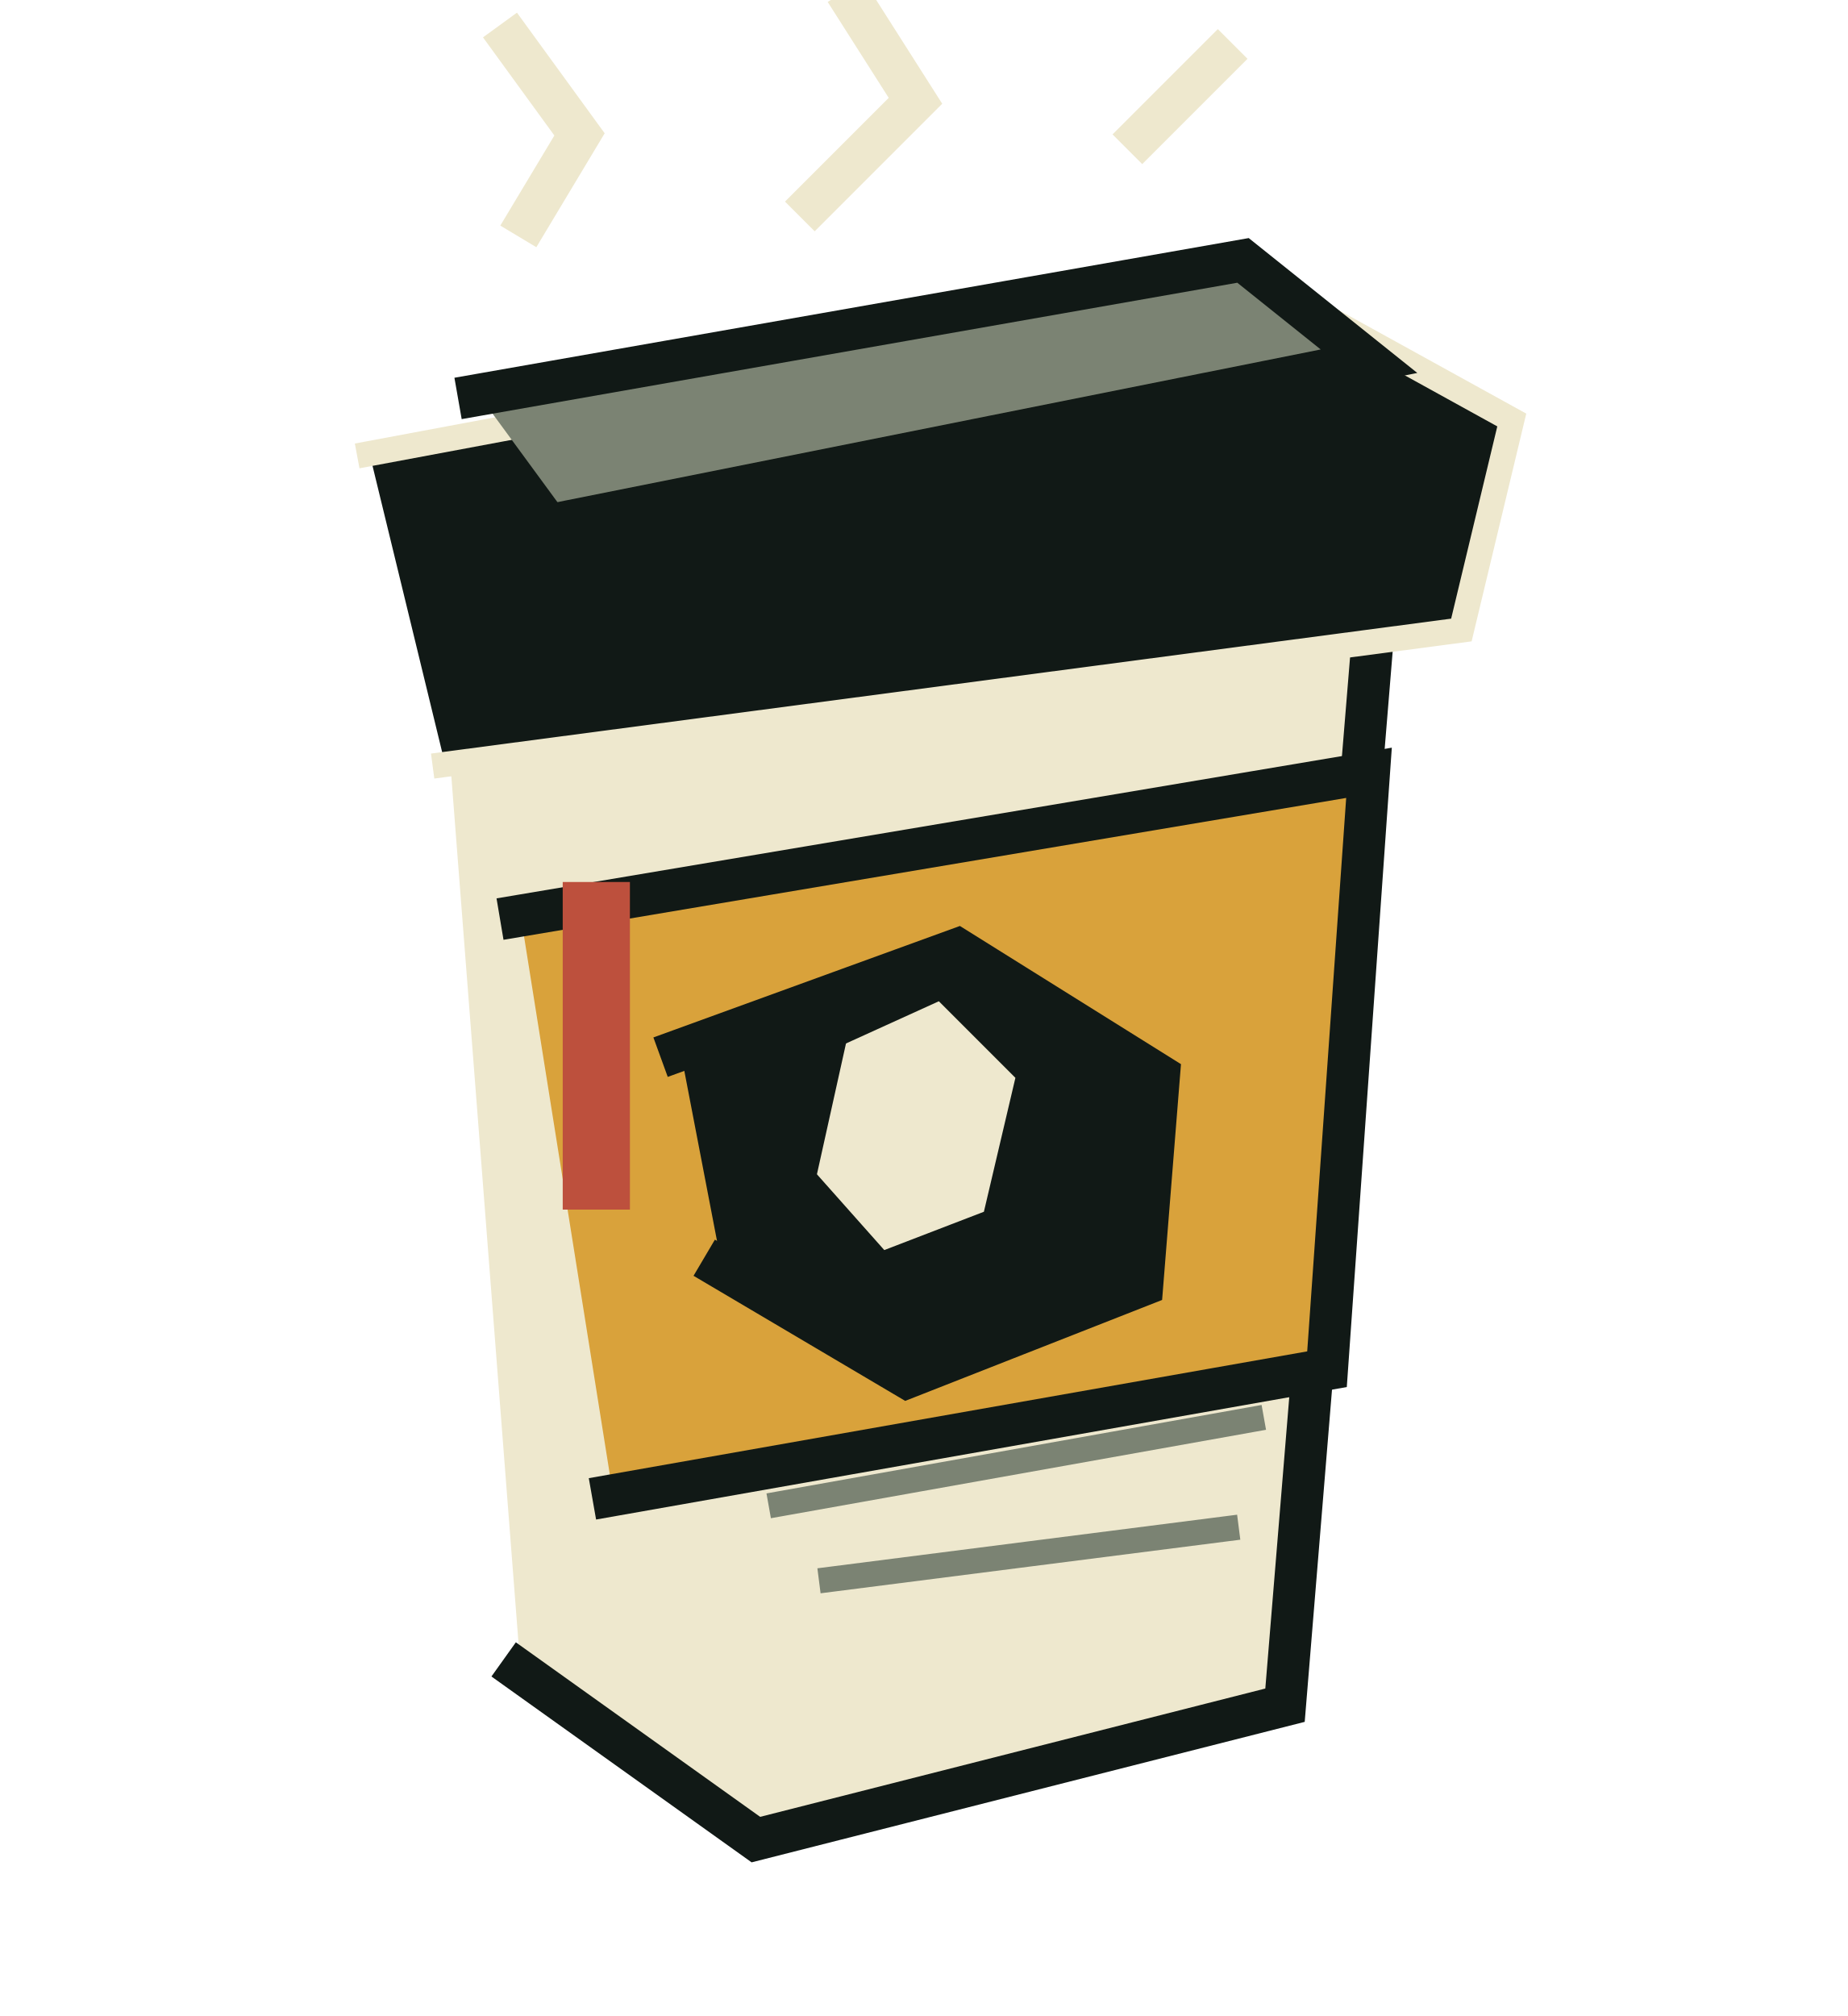
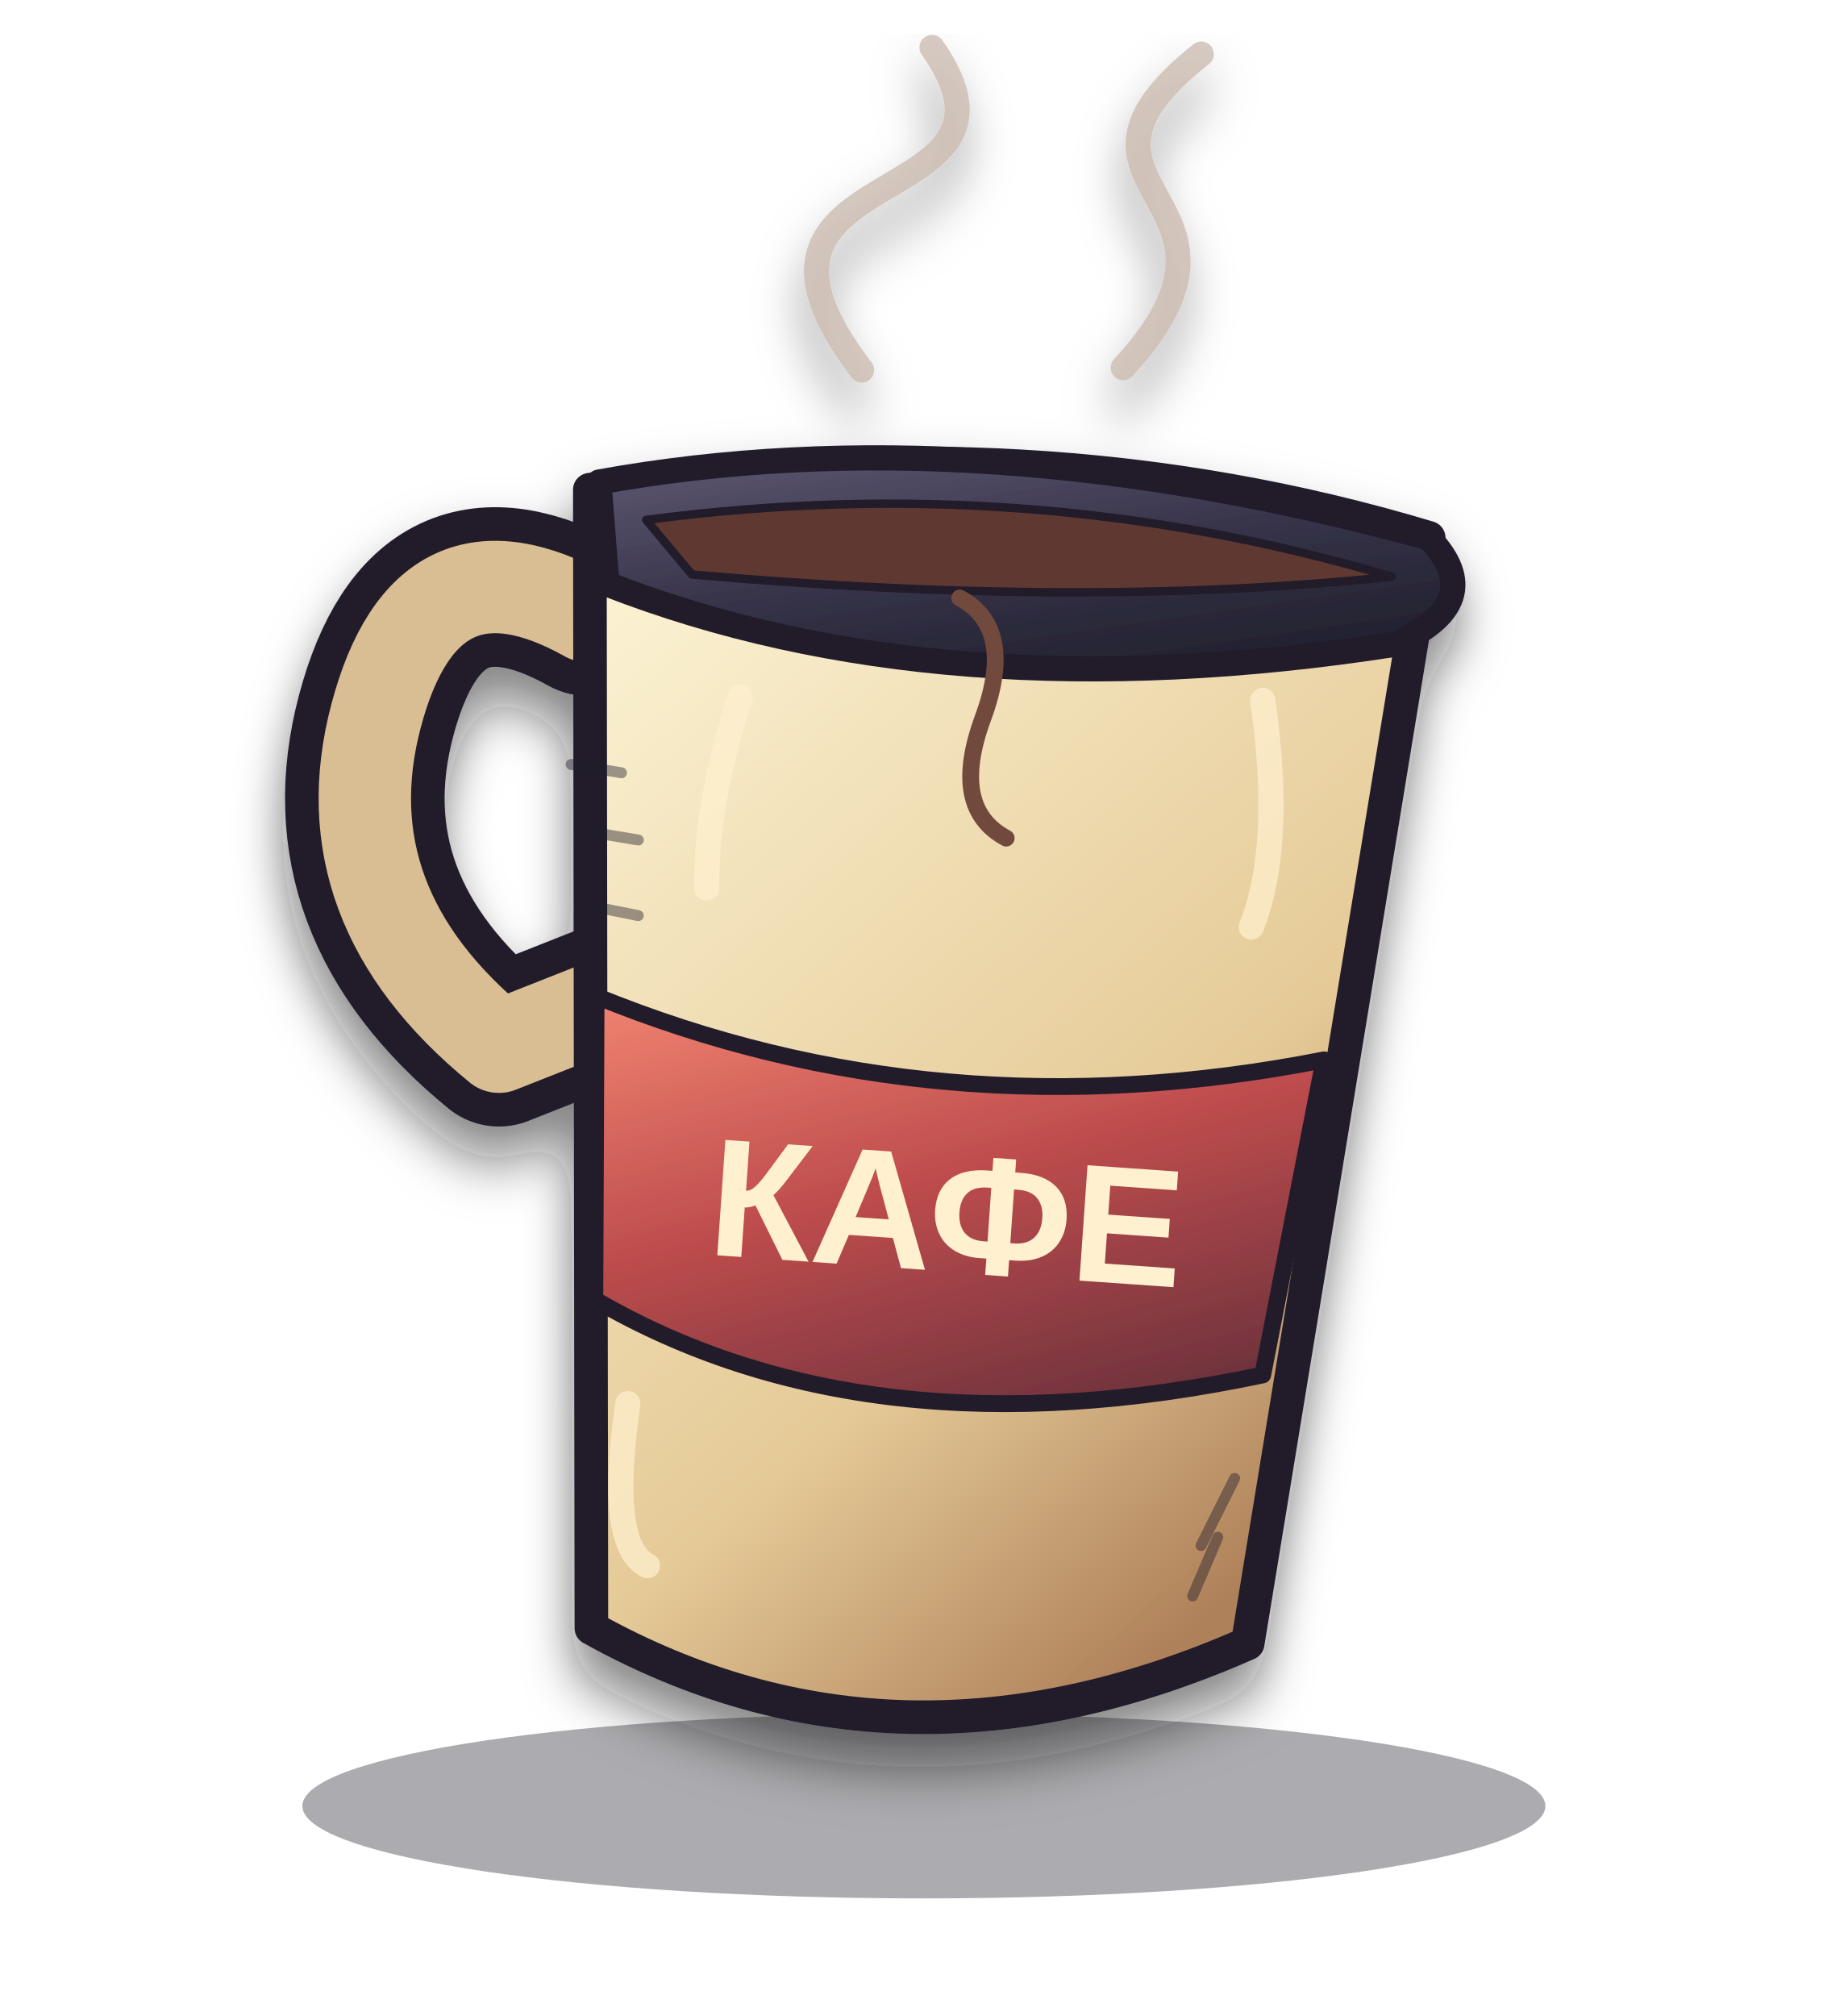
<svg xmlns="http://www.w3.org/2000/svg" viewBox="0 0 220 240" role="img" aria-labelledby="title">
  <defs>
-     <pattern id="hatch" width="10" height="10" patternUnits="userSpaceOnUse" patternTransform="rotate(-18)">
-       <path d="M0 0V10" stroke="#111916" stroke-width="2" opacity=".3" />
+     <linearGradient id="skin" x1="0" y1="0" x2=".85" y2="1">
+       <stop stop-color="#ffe0b8" />
+       <stop offset=".48" stop-color="#e5ac89" />
+       <stop offset="1" stop-color="#b76969" />
+     </linearGradient>
+     <linearGradient id="paper" x1="0" y1="0" x2=".7" y2="1">
+       <stop stop-color="#fff9dd" />
+       <stop offset=".7" stop-color="#e5ca97" />
+       <stop offset="1" stop-color="#af815a" />
+     </linearGradient>
+     <linearGradient id="gold" x1="0" y1="0" x2=".8" y2="1">
+       <stop stop-color="#fff0a3" />
+       <stop offset=".45" stop-color="#e6a743" />
+       <stop offset="1" stop-color="#9d522d" />
+     </linearGradient>
+     <linearGradient id="teal" x1="0" y1="0" x2=".8" y2="1">
+       <stop stop-color="#90e5d1" />
+       <stop offset=".5" stop-color="#4bb5a8" />
+       <stop offset="1" stop-color="#245c63" />
+     </linearGradient>
+     <linearGradient id="pink" x1="0" y1="0" x2=".8" y2="1">
+       <stop stop-color="#ff9dbb" />
+       <stop offset=".5" stop-color="#d64d86" />
+       <stop offset="1" stop-color="#71294f" />
+     </linearGradient>
+     <linearGradient id="cloth" x1="0" y1="0" x2="1" y2="1">
+       <stop stop-color="#66607b" />
+       <stop offset=".5" stop-color="#353248" />
+       <stop offset="1" stop-color="#161820" />
+     </linearGradient>
+     <linearGradient id="bread" x1="0" y1="0" x2=".5" y2="1">
+       <stop stop-color="#ffe1a1" />
+       <stop offset=".55" stop-color="#ce985e" />
+       <stop offset="1" stop-color="#985335" />
+     </linearGradient>
+     <linearGradient id="beer" x1="0" y1="0" x2="1" y2="1">
+       <stop stop-color="#b2b757" />
+       <stop offset=".4" stop-color="#526941" />
+       <stop offset="1" stop-color="#172d2c" />
+     </linearGradient>
+     <linearGradient id="red" x1="0" y1="0" x2=".7" y2="1">
+       <stop stop-color="#f18370" />
+       <stop offset=".5" stop-color="#be4c4d" />
+       <stop offset="1" stop-color="#71333d" />
+     </linearGradient>
+     <radialGradient id="glow">
+       <stop stop-color="#efbd7a" stop-opacity=".35" />
+       <stop offset="1" stop-color="#efbd7a" stop-opacity="0" />
+     </radialGradient>
+     <radialGradient id="neon">
+       <stop stop-color="#f05ba5" stop-opacity=".6" />
+       <stop offset="1" stop-color="#f05ba5" stop-opacity="0" />
+     </radialGradient>
+     <filter id="shadow" x="-30%" y="-25%" width="160%" height="160%">
+       <feDropShadow dx="0" dy="4" stdDeviation="3" flood-color="#100f19" flood-opacity=".52" />
+     </filter>
+     <filter id="bloom" x="-60%" y="-60%" width="220%" height="220%">
+       <feGaussianBlur stdDeviation="3" />
+     </filter>
+     <pattern id="inkgrain" width="19" height="23" patternUnits="userSpaceOnUse">
+       <path d="M2 4l3 1m8 12 2-1m-6 8 2 1" stroke="#fff4d4" stroke-width=".6" opacity=".15" />
+       <path d="m9 8 2-1m6 14 2-1" stroke="#201b2a" stroke-width=".7" opacity=".2" />
    </pattern>
  </defs>
-   <g stroke-linejoin="miter" stroke-linecap="square">
-     <path d="M52 70 165 57 153 203 90 219 62 199" fill="#eee8ce" stroke="#111916" stroke-width="5" stroke-linejoin="miter" stroke-linecap="square" />
-     <path d="M62 109 163 92 158 163 73 178" fill="#d9a23b" stroke="#111916" stroke-width="5" stroke-linejoin="miter" stroke-linecap="square" />
-     <path d="M44 54 151 34 180 50 174 75 53 91" fill="#111916" stroke="#eee8ce" stroke-width="3" stroke-linejoin="miter" stroke-linecap="square" />
-     <path d="M57 47 148 31 163 43 68 62" fill="#7b8373" stroke="#111916" stroke-width="5" stroke-linejoin="miter" stroke-linecap="square" />
-     <path d="M81 125 114 113 138 128 136 153 108 164 86 151" fill="#111916" stroke="#111916" stroke-width="5" stroke-linejoin="miter" stroke-linecap="square" />
-     <path d="M101 123 112 118 122 128 118 145 105 150 97 141" fill="#eee8ce" stroke="#111916" stroke-width="2" stroke-linejoin="miter" stroke-linecap="square" />
-     <path d="M93 179 149 169 M99 188 146 182" fill="none" stroke="#7b8373" stroke-width="3" stroke-linejoin="miter" stroke-linecap="square" />
-     <path d="M63 26 69 16 61 5 M97 24 109 12 102 1 M136 16 145 7" fill="none" stroke="#eee8ce" stroke-width="5" stroke-linejoin="miter" stroke-linecap="square" />
-     <rect x="67" y="105" width="8" height="39" fill="#bd503d" stroke="none" stroke-width="0" />
+   <g stroke-linecap="round" stroke-linejoin="round">
+     <ellipse cx="110" cy="215" rx="74" ry="11" fill="#100f19" stroke="none" stroke-width="0" opacity=".35" />
+     <g transform="rotate(5 110 120)" filter="url(#shadow)">
+       <path d="M66 77Q46 68 42 91T60 129L72 123" fill="none" stroke="#211c2a" stroke-width="19" />
+       <path d="M66 77Q46 68 42 91T60 129L72 123" fill="none" stroke="#d9be93" stroke-width="11" />
+       <path d="M65 62Q117 49 165 59L155 192Q115 214 77 197Z" fill="url(#paper)" stroke="#211c2a" stroke-width="4" />
+       <path d="M66 61Q110 49 165 59Q173 66 162 72Q109 85 68 73Z" fill="url(#cloth)" stroke="#211c2a" stroke-width="3" />
+       <path d="M72 65Q117 55 161 64Q125 71 78 71Z" fill="#5e3930" stroke="#211c2a" stroke-width="1" />
+       <path d="M71 122Q113 135 158 122L154 160Q108 174 74 158Z" fill="url(#red)" stroke="#211c2a" stroke-width="2" />
+       <text x="115" y="151" font-family="Arial,sans-serif" font-size="20" font-weight="900" text-anchor="middle" fill="#fff0cf" transform="rotate(-1 115 151)">КАФЕ</text>
+       <path d="M79 170q-1 17 4 19M85 85q-3 13-2 23M147 80q4 17 1 27" fill="none" stroke="#fff0cf" stroke-width="3" opacity=".72" />
+       <path d="M96 45C74 21 117 25 101 6M127 42C144 20 114 22 133 4" fill="none" stroke="#c5b4a7" stroke-width="3" opacity=".7" />
+       <path d="M110 71q7 3 4 14t4 14" fill="none" stroke="#71483d" stroke-width="2" />
+     </g>
+     <path d="M68 91l6 1M70 99l6 1M71 108l5 1M147 176l-4 8M145 183l-3 7" fill="none" stroke="#211c2a" stroke-width="1.3" opacity=".43" />
  </g>
</svg>
